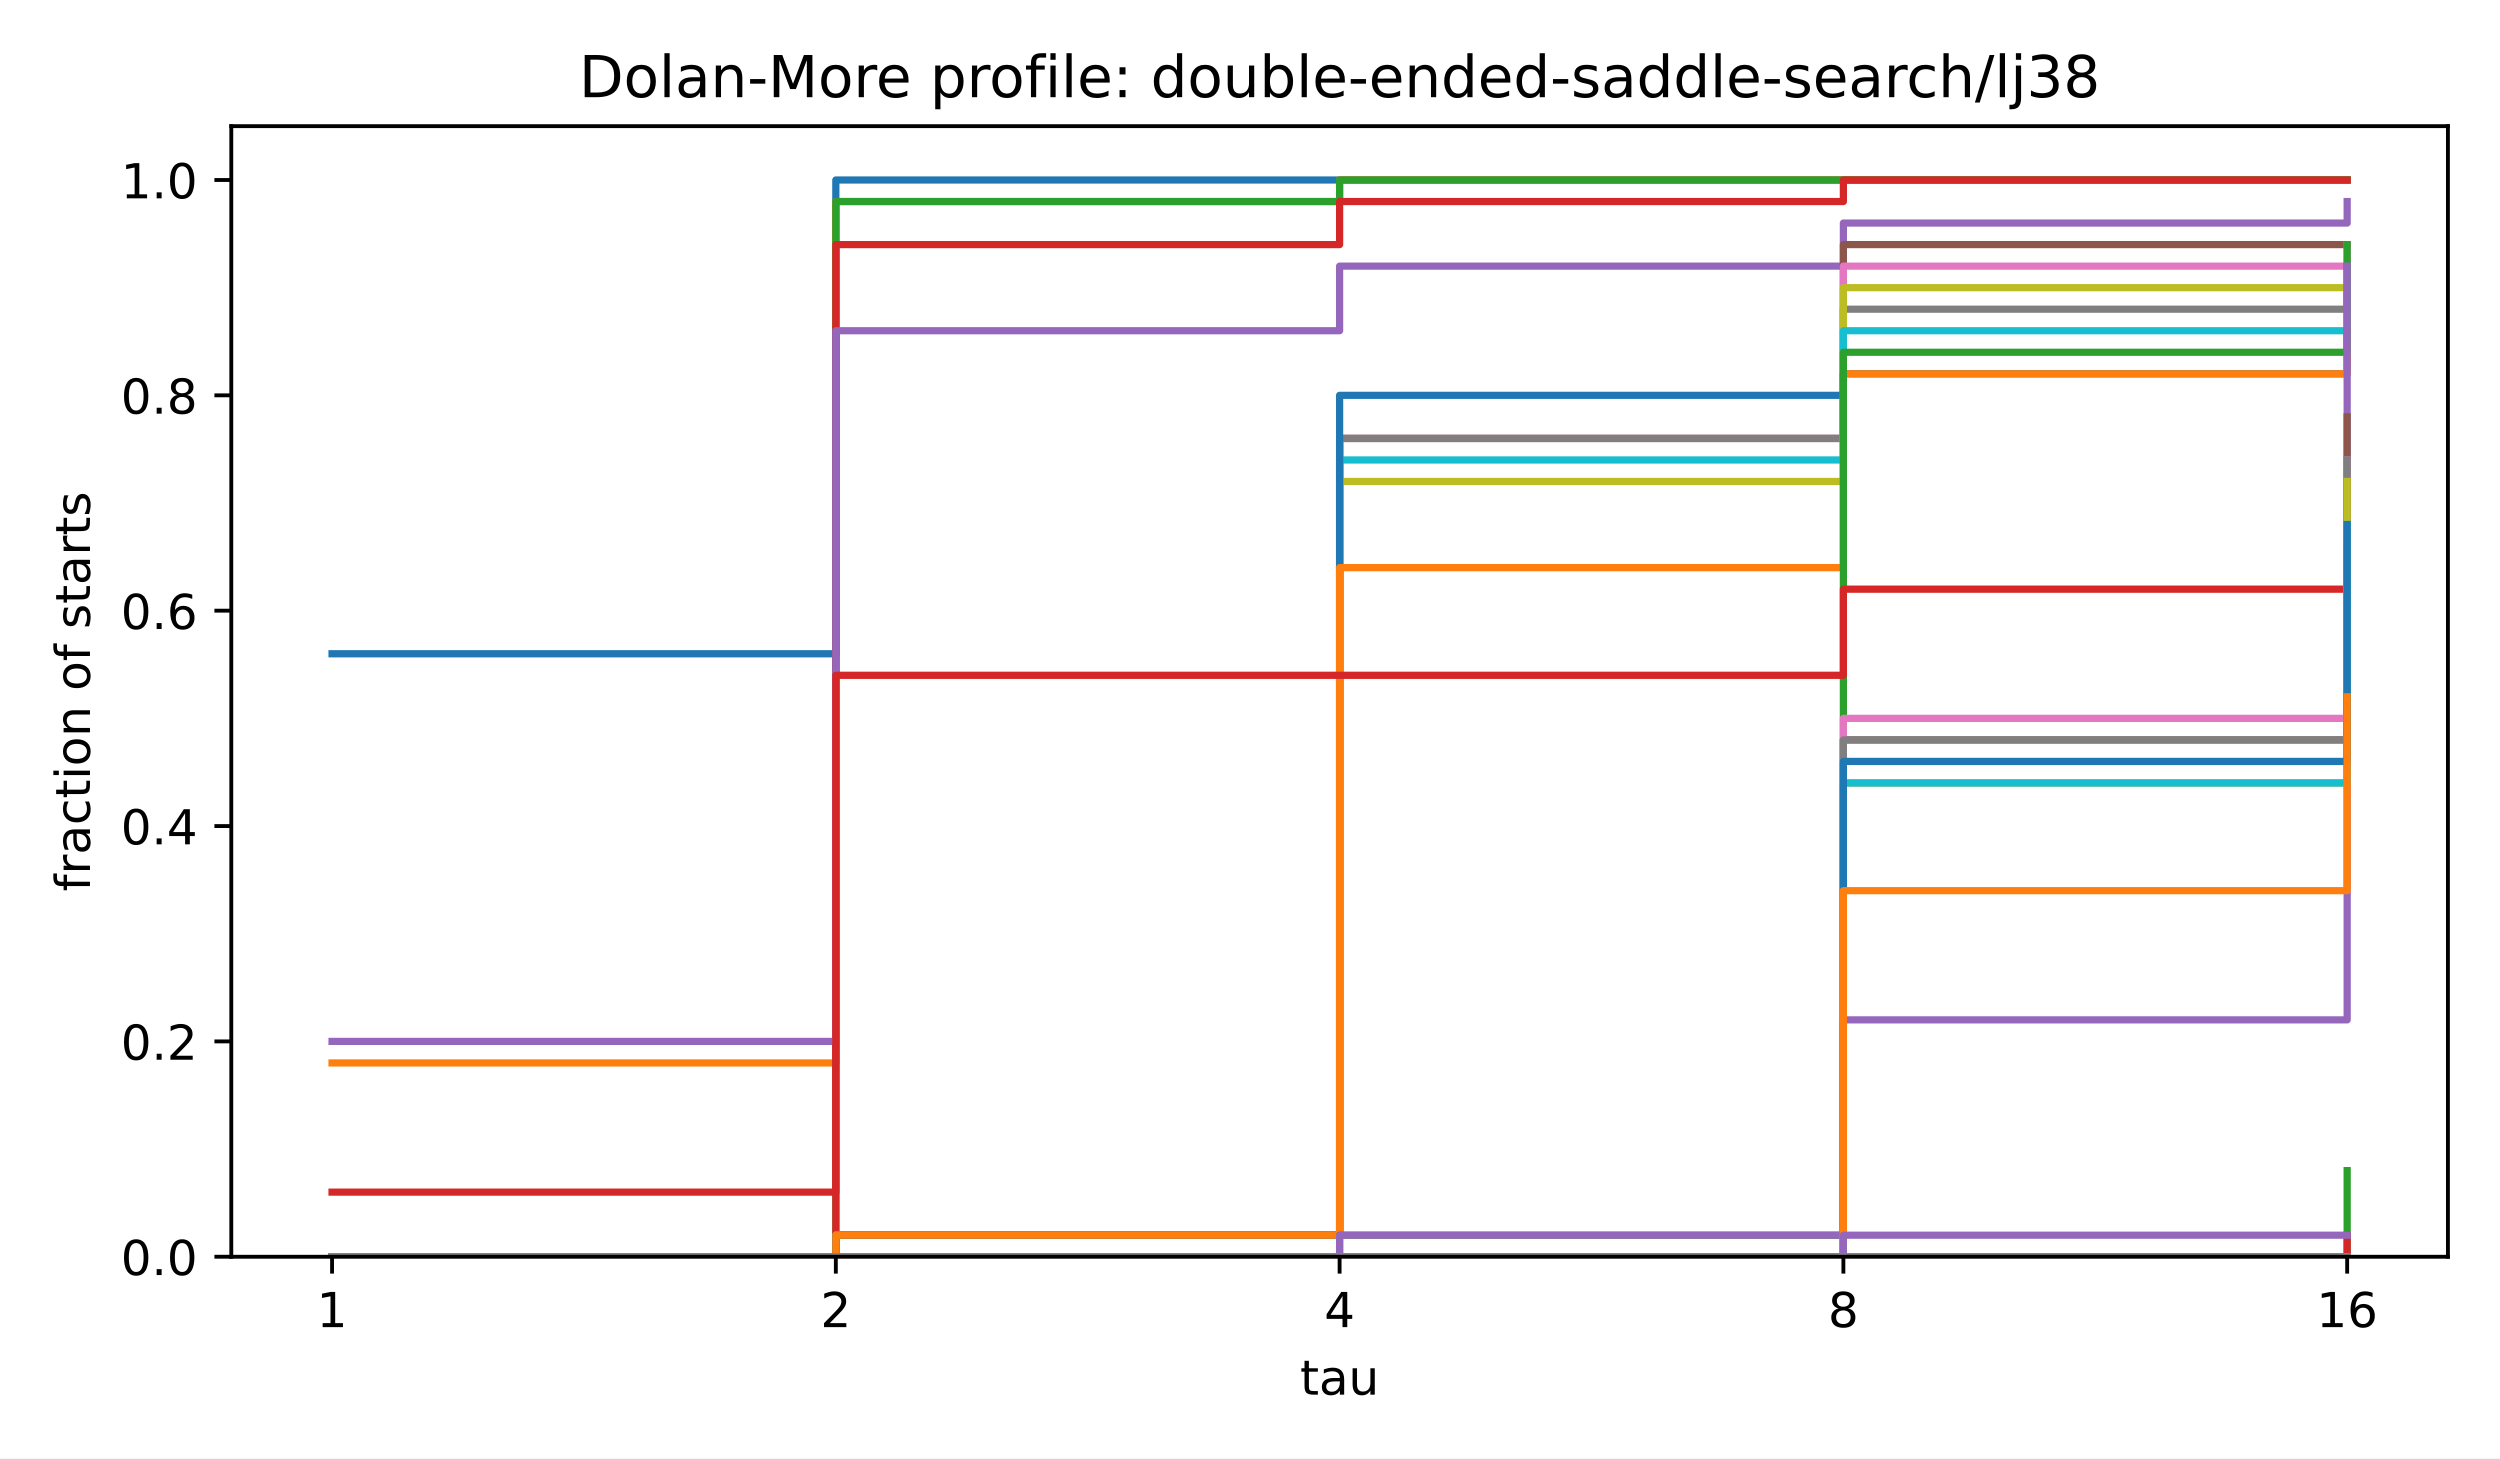
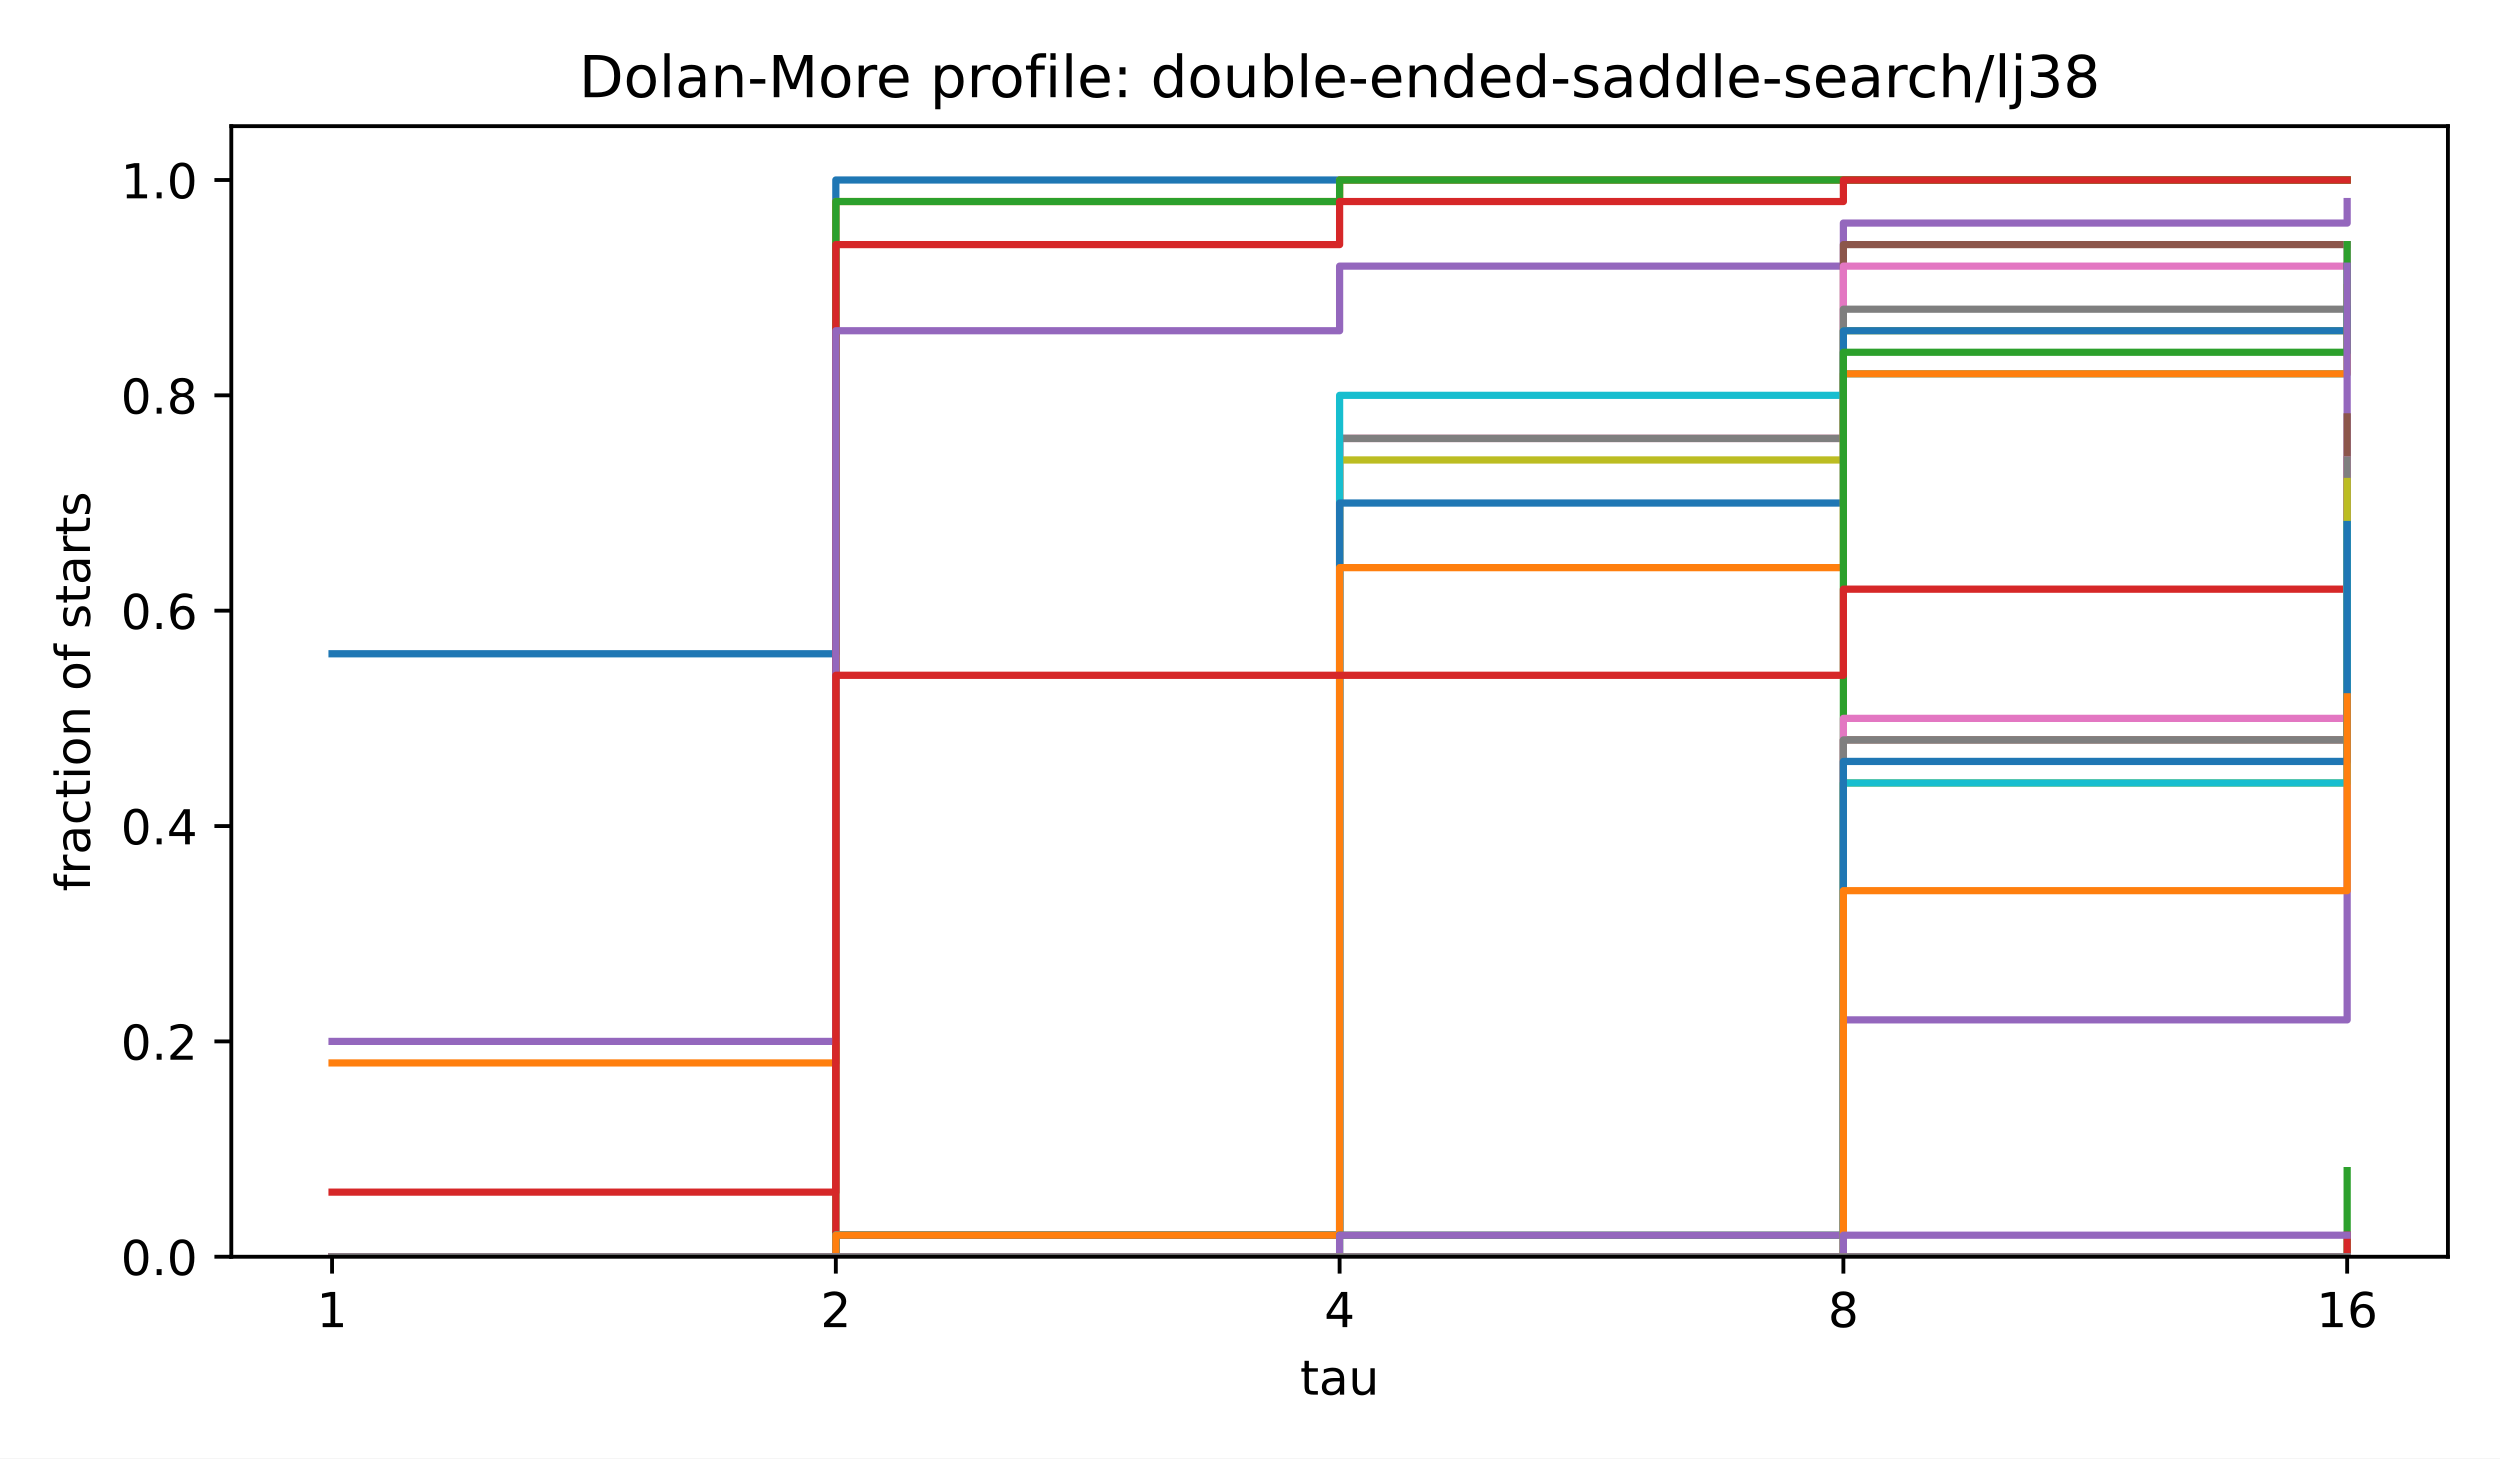
<svg xmlns="http://www.w3.org/2000/svg" xmlns:xlink="http://www.w3.org/1999/xlink" width="518.4pt" height="302.4pt" viewBox="0 0 518.4 302.4" version="1.1">
  <defs>
    <style type="text/css">*{stroke-linejoin: round; stroke-linecap: butt}</style>
  </defs>
  <g id="figure_1">
    <g id="patch_1">
      <path d="M 0 302.4  L 518.4 302.4  L 518.4 0  L 0 0  z " style="fill: #ffffff" />
    </g>
    <g id="axes_1">
      <g id="patch_2">
        <path d="M 47.962 260.6  L 507.6 260.6  L 507.6 26.16  L 47.962 26.16  z " style="fill: #ffffff" />
      </g>
      <g id="matplotlib.axis_1">
        <g id="xtick_1">
          <g id="line2d_1">
            <defs>
              <path id="m8ea4d47d77" d="M 0 0  L 0 3.5  " style="stroke: #000000; stroke-width: 0.8" />
            </defs>
            <g>
              <use xlink:href="#m8ea4d47d77" x="68.855" y="260.6" style="stroke: #000000; stroke-width: 0.8" />
            </g>
          </g>
          <g id="text_1">
            <text style="font-size: 10px; font-family: 'DejaVu Sans', 'Bitstream Vera Sans', 'Computer Modern Sans Serif', 'Lucida Grande', 'Verdana', 'Geneva', 'Lucid', 'Arial', 'Helvetica', 'Avant Garde', sans-serif; text-anchor: middle" x="68.855" y="275.198" transform="rotate(-0 68.85496 275.1977)">1</text>
          </g>
        </g>
        <g id="xtick_2">
          <g id="line2d_2">
            <g>
              <use xlink:href="#m8ea4d47d77" x="173.318" y="260.6" style="stroke: #000000; stroke-width: 0.8" />
            </g>
          </g>
          <g id="text_2">
            <text style="font-size: 10px; font-family: 'DejaVu Sans', 'Bitstream Vera Sans', 'Computer Modern Sans Serif', 'Lucida Grande', 'Verdana', 'Geneva', 'Lucid', 'Arial', 'Helvetica', 'Avant Garde', sans-serif; text-anchor: middle" x="173.318" y="275.198" transform="rotate(-0 173.3181 275.1977)">2</text>
          </g>
        </g>
        <g id="xtick_3">
          <g id="line2d_3">
            <g>
              <use xlink:href="#m8ea4d47d77" x="277.781" y="260.6" style="stroke: #000000; stroke-width: 0.8" />
            </g>
          </g>
          <g id="text_3">
            <text style="font-size: 10px; font-family: 'DejaVu Sans', 'Bitstream Vera Sans', 'Computer Modern Sans Serif', 'Lucida Grande', 'Verdana', 'Geneva', 'Lucid', 'Arial', 'Helvetica', 'Avant Garde', sans-serif; text-anchor: middle" x="277.781" y="275.198" transform="rotate(-0 277.7812 275.1977)">4</text>
          </g>
        </g>
        <g id="xtick_4">
          <g id="line2d_4">
            <g>
              <use xlink:href="#m8ea4d47d77" x="382.244" y="260.6" style="stroke: #000000; stroke-width: 0.8" />
            </g>
          </g>
          <g id="text_4">
            <text style="font-size: 10px; font-family: 'DejaVu Sans', 'Bitstream Vera Sans', 'Computer Modern Sans Serif', 'Lucida Grande', 'Verdana', 'Geneva', 'Lucid', 'Arial', 'Helvetica', 'Avant Garde', sans-serif; text-anchor: middle" x="382.244" y="275.198" transform="rotate(-0 382.2443 275.1977)">8</text>
          </g>
        </g>
        <g id="xtick_5">
          <g id="line2d_5">
            <g>
              <use xlink:href="#m8ea4d47d77" x="486.707" y="260.6" style="stroke: #000000; stroke-width: 0.8" />
            </g>
          </g>
          <g id="text_5">
            <text style="font-size: 10px; font-family: 'DejaVu Sans', 'Bitstream Vera Sans', 'Computer Modern Sans Serif', 'Lucida Grande', 'Verdana', 'Geneva', 'Lucid', 'Arial', 'Helvetica', 'Avant Garde', sans-serif; text-anchor: middle" x="486.707" y="275.198" transform="rotate(-0 486.7074 275.1977)">16</text>
          </g>
        </g>
        <g id="text_6">
          <text style="font-size: 10px; font-family: 'DejaVu Sans', 'Bitstream Vera Sans', 'Computer Modern Sans Serif', 'Lucida Grande', 'Verdana', 'Geneva', 'Lucid', 'Arial', 'Helvetica', 'Avant Garde', sans-serif; text-anchor: middle" x="277.781" y="289.198" transform="rotate(-0 277.7812 289.1977)">tau</text>
        </g>
      </g>
      <g id="matplotlib.axis_2">
        <g id="ytick_1">
          <g id="line2d_6">
            <defs>
              <path id="md659df78fa" d="M 0 0  L -3.5 0  " style="stroke: #000000; stroke-width: 0.8" />
            </defs>
            <g>
              <use xlink:href="#md659df78fa" x="47.962" y="260.6" style="stroke: #000000; stroke-width: 0.8" />
            </g>
          </g>
          <g id="text_7">
            <text style="font-size: 10px; font-family: 'DejaVu Sans', 'Bitstream Vera Sans', 'Computer Modern Sans Serif', 'Lucida Grande', 'Verdana', 'Geneva', 'Lucid', 'Arial', 'Helvetica', 'Avant Garde', sans-serif; text-anchor: end" x="40.962" y="264.399" transform="rotate(-0 40.96234 264.3988)">0.0</text>
          </g>
        </g>
        <g id="ytick_2">
          <g id="line2d_7">
            <g>
              <use xlink:href="#md659df78fa" x="47.962" y="215.945" style="stroke: #000000; stroke-width: 0.8" />
            </g>
          </g>
          <g id="text_8">
            <text style="font-size: 10px; font-family: 'DejaVu Sans', 'Bitstream Vera Sans', 'Computer Modern Sans Serif', 'Lucida Grande', 'Verdana', 'Geneva', 'Lucid', 'Arial', 'Helvetica', 'Avant Garde', sans-serif; text-anchor: end" x="40.962" y="219.744" transform="rotate(-0 40.96234 219.7436)">0.2</text>
          </g>
        </g>
        <g id="ytick_3">
          <g id="line2d_8">
            <g>
              <use xlink:href="#md659df78fa" x="47.962" y="171.29" style="stroke: #000000; stroke-width: 0.8" />
            </g>
          </g>
          <g id="text_9">
            <text style="font-size: 10px; font-family: 'DejaVu Sans', 'Bitstream Vera Sans', 'Computer Modern Sans Serif', 'Lucida Grande', 'Verdana', 'Geneva', 'Lucid', 'Arial', 'Helvetica', 'Avant Garde', sans-serif; text-anchor: end" x="40.962" y="175.088" transform="rotate(-0 40.96234 175.0884)">0.4</text>
          </g>
        </g>
        <g id="ytick_4">
          <g id="line2d_9">
            <g>
              <use xlink:href="#md659df78fa" x="47.962" y="126.634" style="stroke: #000000; stroke-width: 0.8" />
            </g>
          </g>
          <g id="text_10">
            <text style="font-size: 10px; font-family: 'DejaVu Sans', 'Bitstream Vera Sans', 'Computer Modern Sans Serif', 'Lucida Grande', 'Verdana', 'Geneva', 'Lucid', 'Arial', 'Helvetica', 'Avant Garde', sans-serif; text-anchor: end" x="40.962" y="130.433" transform="rotate(-0 40.96234 130.4331)">0.6</text>
          </g>
        </g>
        <g id="ytick_5">
          <g id="line2d_10">
            <g>
              <use xlink:href="#md659df78fa" x="47.962" y="81.979" style="stroke: #000000; stroke-width: 0.8" />
            </g>
          </g>
          <g id="text_11">
            <text style="font-size: 10px; font-family: 'DejaVu Sans', 'Bitstream Vera Sans', 'Computer Modern Sans Serif', 'Lucida Grande', 'Verdana', 'Geneva', 'Lucid', 'Arial', 'Helvetica', 'Avant Garde', sans-serif; text-anchor: end" x="40.962" y="85.778" transform="rotate(-0 40.96234 85.77788)">0.8</text>
          </g>
        </g>
        <g id="ytick_6">
          <g id="line2d_11">
            <g>
              <use xlink:href="#md659df78fa" x="47.962" y="37.324" style="stroke: #000000; stroke-width: 0.8" />
            </g>
          </g>
          <g id="text_12">
            <text style="font-size: 10px; font-family: 'DejaVu Sans', 'Bitstream Vera Sans', 'Computer Modern Sans Serif', 'Lucida Grande', 'Verdana', 'Geneva', 'Lucid', 'Arial', 'Helvetica', 'Avant Garde', sans-serif; text-anchor: end" x="40.962" y="41.123" transform="rotate(-0 40.96234 41.12264)">1.0</text>
          </g>
        </g>
        <g id="text_13">
          <text style="font-size: 10px; font-family: 'DejaVu Sans', 'Bitstream Vera Sans', 'Computer Modern Sans Serif', 'Lucida Grande', 'Verdana', 'Geneva', 'Lucid', 'Arial', 'Helvetica', 'Avant Garde', sans-serif; text-anchor: middle" x="18.657" y="143.38" transform="rotate(-90 18.65687 143.38)">fraction of starts</text>
        </g>
      </g>
      <g id="line2d_12">
        <path d="M 68.855 135.565  L 173.318 135.565  L 173.318 37.324  L 277.781 37.324  L 277.781 37.324  L 382.244 37.324  L 382.244 37.324  L 486.707 37.324  L 486.707 37.324  " clip-path="url(#p4e380cea4b)" style="fill: none; stroke: #1f77b4; stroke-width: 1.5; stroke-linecap: square" />
      </g>
      <g id="line2d_13">
        <path d="M 68.855 220.41  L 173.318 220.41  L 173.318 41.789  L 277.781 41.789  L 277.781 37.324  L 382.244 37.324  L 382.244 37.324  L 486.707 37.324  L 486.707 37.324  " clip-path="url(#p4e380cea4b)" style="fill: none; stroke: #ff7f0e; stroke-width: 1.5; stroke-linecap: square" />
      </g>
      <g id="line2d_14">
        <path d="M 68.855 260.6  L 173.318 260.6  L 173.318 41.789  L 277.781 41.789  L 277.781 37.324  L 382.244 37.324  L 382.244 37.324  L 486.707 37.324  L 486.707 37.324  " clip-path="url(#p4e380cea4b)" style="fill: none; stroke: #2ca02c; stroke-width: 1.5; stroke-linecap: square" />
      </g>
      <g id="line2d_15">
        <path d="M 68.855 260.6  L 173.318 260.6  L 173.318 50.72  L 277.781 50.72  L 277.781 41.789  L 382.244 41.789  L 382.244 37.324  L 486.707 37.324  L 486.707 37.324  " clip-path="url(#p4e380cea4b)" style="fill: none; stroke: #d62728; stroke-width: 1.5; stroke-linecap: square" />
      </g>
      <g id="line2d_16">
        <path d="M 68.855 215.945  L 173.318 215.945  L 173.318 68.582  L 277.781 68.582  L 277.781 55.186  L 382.244 55.186  L 382.244 46.255  L 486.707 46.255  L 486.707 41.789  " clip-path="url(#p4e380cea4b)" style="fill: none; stroke: #9467bd; stroke-width: 1.5; stroke-linecap: square" />
      </g>
      <g id="line2d_17">
        <path d="M 68.855 260.6  L 173.318 260.6  L 173.318 256.134  L 277.781 256.134  L 277.781 90.91  L 382.244 90.91  L 382.244 50.72  L 486.707 50.72  L 486.707 50.72  " clip-path="url(#p4e380cea4b)" style="fill: none; stroke: #8c564b; stroke-width: 1.5; stroke-linecap: square" />
      </g>
      <g id="line2d_18">
        <path d="M 68.855 260.6  L 173.318 260.6  L 173.318 256.134  L 277.781 256.134  L 277.781 90.91  L 382.244 90.91  L 382.244 55.186  L 486.707 55.186  L 486.707 50.72  " clip-path="url(#p4e380cea4b)" style="fill: none; stroke: #e377c2; stroke-width: 1.5; stroke-linecap: square" />
      </g>
      <g id="line2d_19">
        <path d="M 68.855 260.6  L 173.318 260.6  L 173.318 256.134  L 277.781 256.134  L 277.781 90.91  L 382.244 90.91  L 382.244 64.117  L 486.707 64.117  L 486.707 55.186  " clip-path="url(#p4e380cea4b)" style="fill: none; stroke: #7f7f7f; stroke-width: 1.5; stroke-linecap: square" />
      </g>
      <g id="line2d_20">
-         <path d="M 68.855 260.6  L 173.318 260.6  L 173.318 256.134  L 277.781 256.134  L 277.781 99.841  L 382.244 99.841  L 382.244 59.651  L 486.707 59.651  L 486.707 59.651  " clip-path="url(#p4e380cea4b)" style="fill: none; stroke: #bcbd22; stroke-width: 1.5; stroke-linecap: square" />
+         <path d="M 68.855 260.6  L 173.318 260.6  L 173.318 256.134  L 277.781 256.134  L 277.781 95.376  L 382.244 95.376  L 382.244 68.582  L 486.707 68.582  L 486.707 59.651  " clip-path="url(#p4e380cea4b)" style="fill: none; stroke: #bcbd22; stroke-width: 1.5; stroke-linecap: square" />
      </g>
      <g id="line2d_21">
-         <path d="M 68.855 260.6  L 173.318 260.6  L 173.318 256.134  L 277.781 256.134  L 277.781 95.376  L 382.244 95.376  L 382.244 68.582  L 486.707 68.582  L 486.707 59.651  " clip-path="url(#p4e380cea4b)" style="fill: none; stroke: #17becf; stroke-width: 1.5; stroke-linecap: square" />
+         <path d="M 68.855 260.6  L 173.318 260.6  L 173.318 256.134  L 277.781 256.134  L 277.781 81.979  L 382.244 81.979  L 382.244 77.514  L 486.707 77.514  L 486.707 68.582  " clip-path="url(#p4e380cea4b)" style="fill: none; stroke: #17becf; stroke-width: 1.5; stroke-linecap: square" />
      </g>
      <g id="line2d_22">
-         <path d="M 68.855 260.6  L 173.318 260.6  L 173.318 256.134  L 277.781 256.134  L 277.781 81.979  L 382.244 81.979  L 382.244 77.514  L 486.707 77.514  L 486.707 68.582  " clip-path="url(#p4e380cea4b)" style="fill: none; stroke: #1f77b4; stroke-width: 1.5; stroke-linecap: square" />
+         <path d="M 68.855 260.6  L 173.318 260.6  L 173.318 256.134  L 277.781 256.134  L 277.781 104.307  L 382.244 104.307  L 382.244 68.582  L 486.707 68.582  L 486.707 64.117  " clip-path="url(#p4e380cea4b)" style="fill: none; stroke: #1f77b4; stroke-width: 1.5; stroke-linecap: square" />
      </g>
      <g id="line2d_23">
        <path d="M 68.855 260.6  L 173.318 260.6  L 173.318 256.134  L 277.781 256.134  L 277.781 117.703  L 382.244 117.703  L 382.244 77.514  L 486.707 77.514  L 486.707 68.582  " clip-path="url(#p4e380cea4b)" style="fill: none; stroke: #ff7f0e; stroke-width: 1.5; stroke-linecap: square" />
      </g>
      <g id="line2d_24">
        <path d="M 68.855 260.6  L 173.318 260.6  L 173.318 260.6  L 277.781 260.6  L 277.781 256.134  L 382.244 256.134  L 382.244 73.048  L 486.707 73.048  L 486.707 50.72  " clip-path="url(#p4e380cea4b)" style="fill: none; stroke: #2ca02c; stroke-width: 1.5; stroke-linecap: square" />
      </g>
      <g id="line2d_25">
        <path d="M 68.855 247.203  L 173.318 247.203  L 173.318 140.031  L 277.781 140.031  L 277.781 140.031  L 382.244 140.031  L 382.244 122.169  L 486.707 122.169  L 486.707 113.238  " clip-path="url(#p4e380cea4b)" style="fill: none; stroke: #d62728; stroke-width: 1.5; stroke-linecap: square" />
      </g>
      <g id="line2d_26">
        <path d="M 68.855 260.6  L 173.318 260.6  L 173.318 260.6  L 277.781 260.6  L 277.781 256.134  L 382.244 256.134  L 382.244 211.479  L 486.707 211.479  L 486.707 55.186  " clip-path="url(#p4e380cea4b)" style="fill: none; stroke: #9467bd; stroke-width: 1.5; stroke-linecap: square" />
      </g>
      <g id="line2d_27">
        <path d="M 68.855 260.6  L 173.318 260.6  L 173.318 260.6  L 277.781 260.6  L 277.781 260.6  L 382.244 260.6  L 382.244 153.427  L 486.707 153.427  L 486.707 86.445  " clip-path="url(#p4e380cea4b)" style="fill: none; stroke: #8c564b; stroke-width: 1.5; stroke-linecap: square" />
      </g>
      <g id="line2d_28">
        <path d="M 68.855 260.6  L 173.318 260.6  L 173.318 260.6  L 277.781 260.6  L 277.781 260.6  L 382.244 260.6  L 382.244 148.962  L 486.707 148.962  L 486.707 95.376  " clip-path="url(#p4e380cea4b)" style="fill: none; stroke: #e377c2; stroke-width: 1.5; stroke-linecap: square" />
      </g>
      <g id="line2d_29">
        <path d="M 68.855 260.6  L 173.318 260.6  L 173.318 260.6  L 277.781 260.6  L 277.781 260.6  L 382.244 260.6  L 382.244 153.427  L 486.707 153.427  L 486.707 95.376  " clip-path="url(#p4e380cea4b)" style="fill: none; stroke: #7f7f7f; stroke-width: 1.5; stroke-linecap: square" />
      </g>
      <g id="line2d_30">
        <path d="M 68.855 260.6  L 173.318 260.6  L 173.318 260.6  L 277.781 260.6  L 277.781 260.6  L 382.244 260.6  L 382.244 162.358  L 486.707 162.358  L 486.707 99.841  " clip-path="url(#p4e380cea4b)" style="fill: none; stroke: #bcbd22; stroke-width: 1.5; stroke-linecap: square" />
      </g>
      <g id="line2d_31">
        <path d="M 68.855 260.6  L 173.318 260.6  L 173.318 260.6  L 277.781 260.6  L 277.781 260.6  L 382.244 260.6  L 382.244 162.358  L 486.707 162.358  L 486.707 108.772  " clip-path="url(#p4e380cea4b)" style="fill: none; stroke: #17becf; stroke-width: 1.5; stroke-linecap: square" />
      </g>
      <g id="line2d_32">
        <path d="M 68.855 260.6  L 173.318 260.6  L 173.318 260.6  L 277.781 260.6  L 277.781 260.6  L 382.244 260.6  L 382.244 157.893  L 486.707 157.893  L 486.707 108.772  " clip-path="url(#p4e380cea4b)" style="fill: none; stroke: #1f77b4; stroke-width: 1.5; stroke-linecap: square" />
      </g>
      <g id="line2d_33">
        <path d="M 68.855 260.6  L 173.318 260.6  L 173.318 260.6  L 277.781 260.6  L 277.781 260.6  L 382.244 260.6  L 382.244 184.686  L 486.707 184.686  L 486.707 144.496  " clip-path="url(#p4e380cea4b)" style="fill: none; stroke: #ff7f0e; stroke-width: 1.5; stroke-linecap: square" />
      </g>
      <g id="line2d_34">
        <path d="M 68.855 260.6  L 173.318 260.6  L 173.318 260.6  L 277.781 260.6  L 277.781 260.6  L 382.244 260.6  L 382.244 260.6  L 486.707 260.6  L 486.707 242.738  " clip-path="url(#p4e380cea4b)" style="fill: none; stroke: #2ca02c; stroke-width: 1.5; stroke-linecap: square" />
      </g>
      <g id="line2d_35">
        <path d="M 68.855 260.6  L 173.318 260.6  L 173.318 260.6  L 277.781 260.6  L 277.781 260.6  L 382.244 260.6  L 382.244 260.6  L 486.707 260.6  L 486.707 256.134  " clip-path="url(#p4e380cea4b)" style="fill: none; stroke: #d62728; stroke-width: 1.5; stroke-linecap: square" />
      </g>
      <g id="line2d_36">
        <path d="M 68.855 260.6  L 173.318 260.6  L 173.318 260.6  L 277.781 260.6  L 277.781 260.6  L 382.244 260.6  L 382.244 256.134  L 486.707 256.134  L 486.707 256.134  " clip-path="url(#p4e380cea4b)" style="fill: none; stroke: #9467bd; stroke-width: 1.5; stroke-linecap: square" />
      </g>
      <g id="line2d_37">
        <path d="M 68.855 260.6  L 173.318 260.6  L 173.318 260.6  L 277.781 260.6  L 277.781 260.6  L 382.244 260.6  L 382.244 260.6  L 486.707 260.6  L 486.707 260.6  " clip-path="url(#p4e380cea4b)" style="fill: none; stroke: #8c564b; stroke-width: 1.5; stroke-linecap: square" />
      </g>
      <g id="line2d_38">
        <path d="M 68.855 260.6  L 173.318 260.6  L 173.318 260.6  L 277.781 260.6  L 277.781 260.6  L 382.244 260.6  L 382.244 260.6  L 486.707 260.6  L 486.707 260.6  " clip-path="url(#p4e380cea4b)" style="fill: none; stroke: #e377c2; stroke-width: 1.5; stroke-linecap: square" />
      </g>
      <g id="line2d_39">
        <path d="M 68.855 260.6  L 173.318 260.6  L 173.318 260.6  L 277.781 260.6  L 277.781 260.6  L 382.244 260.6  L 382.244 260.6  L 486.707 260.6  L 486.707 260.6  " clip-path="url(#p4e380cea4b)" style="fill: none; stroke: #7f7f7f; stroke-width: 1.5; stroke-linecap: square" />
      </g>
      <g id="patch_3">
        <path d="M 47.962 260.6  L 47.962 26.16  " style="fill: none; stroke: #000000; stroke-width: 0.8; stroke-linejoin: miter; stroke-linecap: square" />
      </g>
      <g id="patch_4">
        <path d="M 507.6 260.6  L 507.6 26.16  " style="fill: none; stroke: #000000; stroke-width: 0.8; stroke-linejoin: miter; stroke-linecap: square" />
      </g>
      <g id="patch_5">
        <path d="M 47.962 260.6  L 507.6 260.6  " style="fill: none; stroke: #000000; stroke-width: 0.8; stroke-linejoin: miter; stroke-linecap: square" />
      </g>
      <g id="patch_6">
        <path d="M 47.962 26.16  L 507.6 26.16  " style="fill: none; stroke: #000000; stroke-width: 0.8; stroke-linejoin: miter; stroke-linecap: square" />
      </g>
      <g id="text_14">
        <text style="font-size: 12px; font-family: 'DejaVu Sans', 'Bitstream Vera Sans', 'Computer Modern Sans Serif', 'Lucida Grande', 'Verdana', 'Geneva', 'Lucid', 'Arial', 'Helvetica', 'Avant Garde', sans-serif; text-anchor: middle" x="277.781" y="20.16" transform="rotate(-0 277.7812 20.16)">Dolan-More profile: double-ended-saddle-search/lj38</text>
      </g>
    </g>
  </g>
  <defs>
    <clipPath id="p4e380cea4b">
      <rect x="47.962" y="26.16" width="459.638" height="234.44" />
    </clipPath>
  </defs>
</svg>
